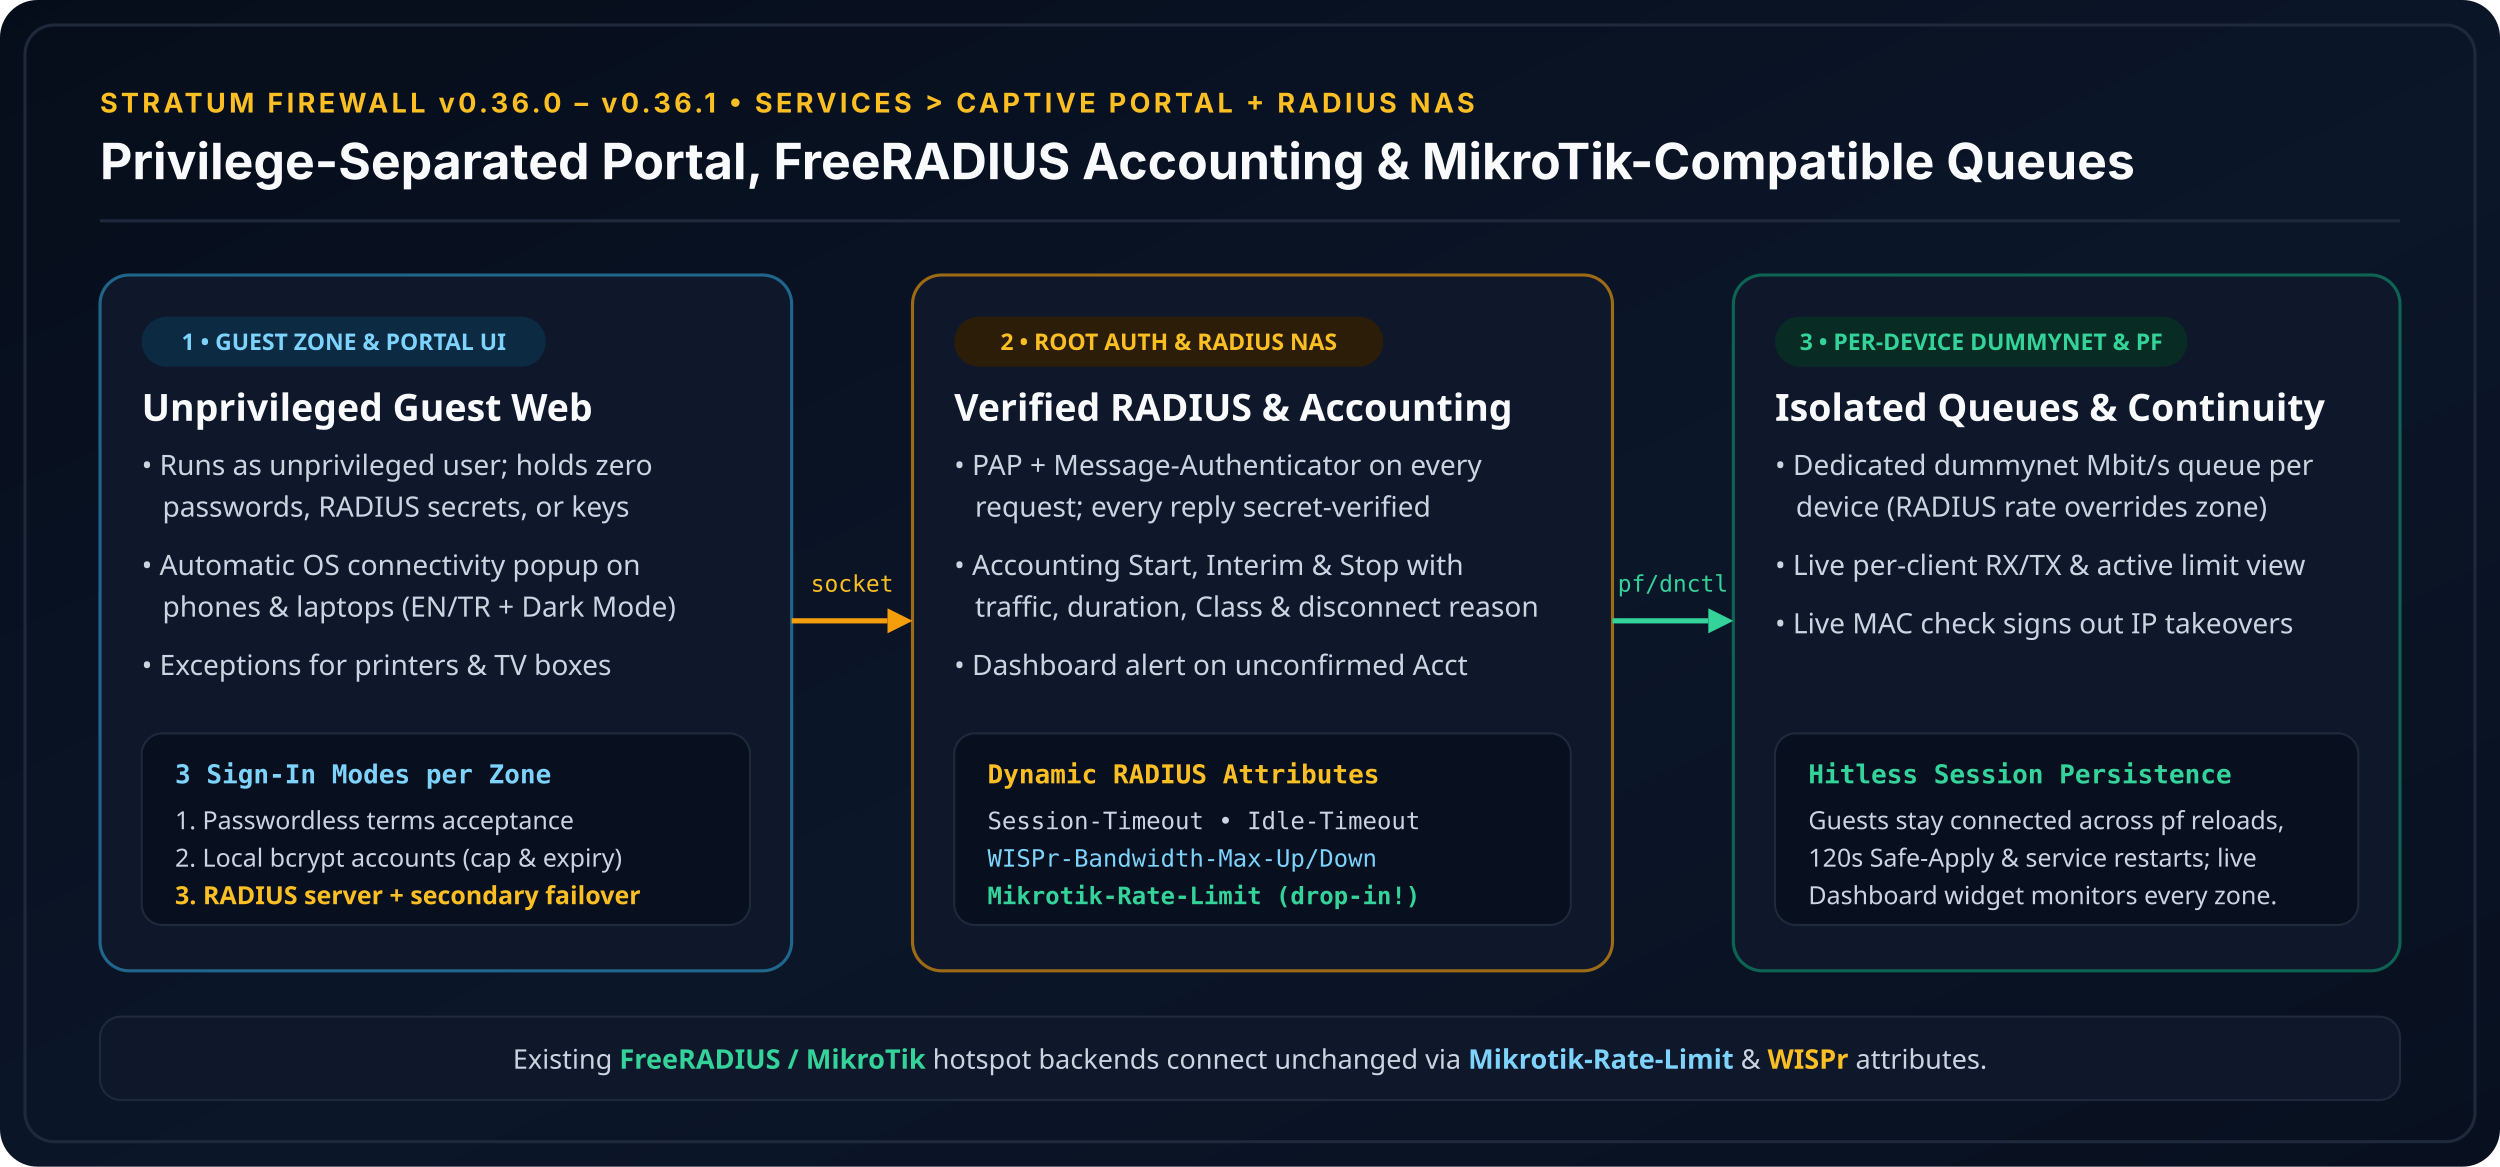
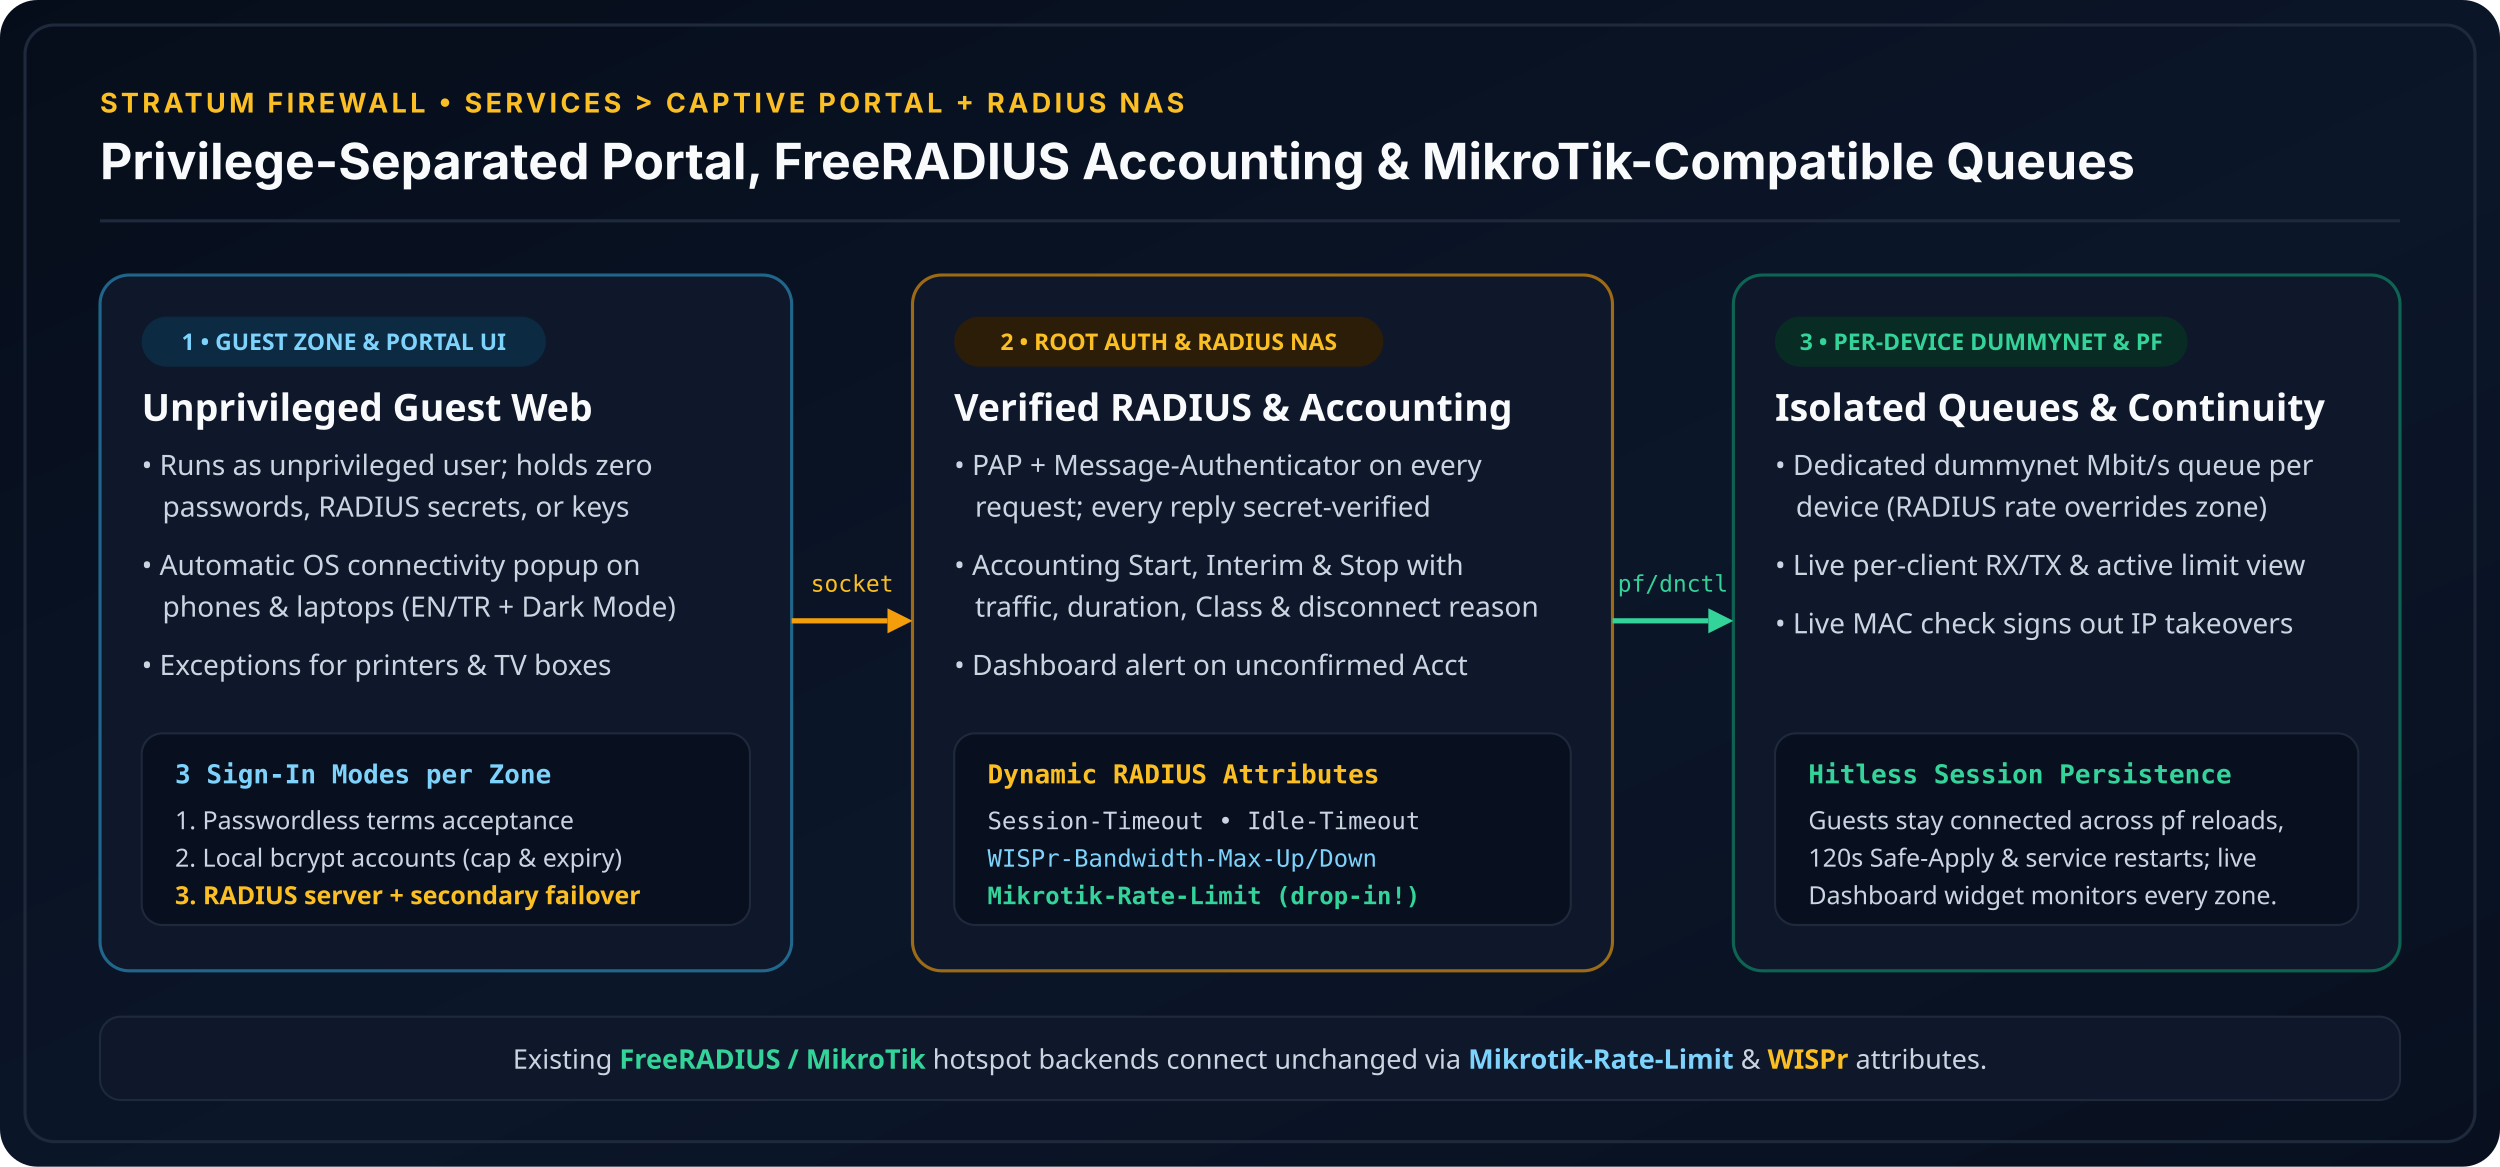
- <svg xmlns="http://www.w3.org/2000/svg" viewBox="0 0 1200 560" width="1200" height="560" role="img" aria-label="Stratum Firewall v0.36.1 Captive Portal, RADIUS Accounting, and Per-Device dummynet Architecture">
+ <svg xmlns="http://www.w3.org/2000/svg" viewBox="0 0 1200 560" width="1200" height="560" role="img" aria-label="Stratum Firewall Captive Portal, RADIUS Accounting, and Per-Device dummynet Architecture">
  <defs>
    <linearGradient id="bgGrad" x1="0%" y1="0%" x2="100%" y2="100%">
      <stop offset="0%" stop-color="#060d1a" />
      <stop offset="55%" stop-color="#0b1629" />
      <stop offset="100%" stop-color="#08101f" />
    </linearGradient>
  </defs>
  <rect width="1200" height="560" rx="18" fill="url(#bgGrad)" />
  <rect x="12" y="12" width="1176" height="536" rx="14" fill="none" stroke="#1e293b" stroke-width="1.5" />
-   <text x="48" y="54" fill="#fbbf24" font-family="system-ui, -apple-system, sans-serif" font-size="13" font-weight="700" letter-spacing="1.6">STRATUM FIREWALL v0.36.0 – v0.36.1 • SERVICES &gt; CAPTIVE PORTAL + RADIUS NAS</text>
+   <text x="48" y="54" fill="#fbbf24" font-family="system-ui, -apple-system, sans-serif" font-size="13" font-weight="700" letter-spacing="1.6">STRATUM FIREWALL • SERVICES &gt; CAPTIVE PORTAL + RADIUS NAS</text>
  <text x="48" y="86" fill="#f8fafc" font-family="system-ui, -apple-system, sans-serif" font-size="24" font-weight="700">Privilege-Separated Portal, FreeRADIUS Accounting &amp; MikroTik-Compatible Queues</text>
  <line x1="48" y1="106" x2="1152" y2="106" stroke="#1e293b" stroke-width="1.5" />
  <rect x="48" y="132" width="332" height="334" rx="14" fill="#0f172a" stroke="#38bdf8" stroke-opacity="0.48" stroke-width="1.5" />
  <rect x="68" y="152" width="194" height="24" rx="12" fill="#0c2a42" />
  <text x="165" y="168" text-anchor="middle" fill="#7dd3fc" font-family="system-ui, sans-serif" font-size="11" font-weight="700">1 • GUEST ZONE &amp; PORTAL UI</text>
  <text x="68" y="202" fill="#f8fafc" font-family="system-ui, sans-serif" font-size="18" font-weight="700">Unprivileged Guest Web</text>
  <text x="68" y="228" fill="#cbd5e1" font-family="system-ui, sans-serif" font-size="13.5">• Runs as unprivileged user; holds zero</text>
  <text x="78" y="248" fill="#cbd5e1" font-family="system-ui, sans-serif" font-size="13.5">passwords, RADIUS secrets, or keys</text>
  <text x="68" y="276" fill="#cbd5e1" font-family="system-ui, sans-serif" font-size="13.5">• Automatic OS connectivity popup on</text>
  <text x="78" y="296" fill="#cbd5e1" font-family="system-ui, sans-serif" font-size="13.5">phones &amp; laptops (EN/TR + Dark Mode)</text>
  <text x="68" y="324" fill="#cbd5e1" font-family="system-ui, sans-serif" font-size="13.5">• Exceptions for printers &amp; TV boxes</text>
  <rect x="68" y="352" width="292" height="92" rx="10" fill="#08101f" stroke="#1e293b" />
  <text x="84" y="376" fill="#7dd3fc" font-family="monospace" font-size="12.5" font-weight="700">3 Sign-In Modes per Zone</text>
  <text x="84" y="398" fill="#cbd5e1" font-family="system-ui, sans-serif" font-size="12">1. Passwordless terms acceptance</text>
  <text x="84" y="416" fill="#cbd5e1" font-family="system-ui, sans-serif" font-size="12">2. Local bcrypt accounts (cap &amp; expiry)</text>
  <text x="84" y="434" fill="#fbbf24" font-family="system-ui, sans-serif" font-size="12" font-weight="700">3. RADIUS server + secondary failover</text>
  <line x1="380" y1="298" x2="426" y2="298" stroke="#f59e0b" stroke-width="2.5" />
  <polygon points="426,292 438,298 426,304" fill="#f59e0b" />
  <text x="409" y="284" text-anchor="middle" fill="#fbbf24" font-family="monospace" font-size="11">socket</text>
  <rect x="438" y="132" width="336" height="334" rx="14" fill="#0f172a" stroke="#f59e0b" stroke-opacity="0.62" stroke-width="1.5" />
  <rect x="458" y="152" width="206" height="24" rx="12" fill="#2b1d07" />
  <text x="561" y="168" text-anchor="middle" fill="#fbbf24" font-family="system-ui, sans-serif" font-size="11" font-weight="700">2 • ROOT AUTH &amp; RADIUS NAS</text>
  <text x="458" y="202" fill="#f8fafc" font-family="system-ui, sans-serif" font-size="18" font-weight="700">Verified RADIUS &amp; Accounting</text>
  <text x="458" y="228" fill="#cbd5e1" font-family="system-ui, sans-serif" font-size="13.5">• PAP + Message-Authenticator on every</text>
  <text x="468" y="248" fill="#cbd5e1" font-family="system-ui, sans-serif" font-size="13.5">request; every reply secret-verified</text>
  <text x="458" y="276" fill="#cbd5e1" font-family="system-ui, sans-serif" font-size="13.5">• Accounting Start, Interim &amp; Stop with</text>
  <text x="468" y="296" fill="#cbd5e1" font-family="system-ui, sans-serif" font-size="13.5">traffic, duration, Class &amp; disconnect reason</text>
  <text x="458" y="324" fill="#cbd5e1" font-family="system-ui, sans-serif" font-size="13.5">• Dashboard alert on unconfirmed Acct</text>
  <rect x="458" y="352" width="296" height="92" rx="10" fill="#08101f" stroke="#1e293b" />
  <text x="474" y="376" fill="#fbbf24" font-family="monospace" font-size="12.5" font-weight="700">Dynamic RADIUS Attributes</text>
  <text x="474" y="398" fill="#cbd5e1" font-family="monospace" font-size="11.5">Session-Timeout • Idle-Timeout</text>
  <text x="474" y="416" fill="#7dd3fc" font-family="monospace" font-size="11.5">WISPr-Bandwidth-Max-Up/Down</text>
  <text x="474" y="434" fill="#34d399" font-family="monospace" font-size="11.5" font-weight="700">Mikrotik-Rate-Limit (drop-in!)</text>
  <line x1="774" y1="298" x2="820" y2="298" stroke="#34d399" stroke-width="2.5" />
  <polygon points="820,292 832,298 820,304" fill="#34d399" />
  <text x="803" y="284" text-anchor="middle" fill="#34d399" font-family="monospace" font-size="11">pf/dnctl</text>
  <rect x="832" y="132" width="320" height="334" rx="14" fill="#0f172a" stroke="#10b981" stroke-opacity="0.48" stroke-width="1.5" />
  <rect x="852" y="152" width="198" height="24" rx="12" fill="#082c24" />
  <text x="951" y="168" text-anchor="middle" fill="#34d399" font-family="system-ui, sans-serif" font-size="11" font-weight="700">3 • PER-DEVICE DUMMYNET &amp; PF</text>
  <text x="852" y="202" fill="#f8fafc" font-family="system-ui, sans-serif" font-size="18" font-weight="700">Isolated Queues &amp; Continuity</text>
  <text x="852" y="228" fill="#cbd5e1" font-family="system-ui, sans-serif" font-size="13.5">• Dedicated dummynet Mbit/s queue per</text>
  <text x="862" y="248" fill="#cbd5e1" font-family="system-ui, sans-serif" font-size="13.5">device (RADIUS rate overrides zone)</text>
  <text x="852" y="276" fill="#cbd5e1" font-family="system-ui, sans-serif" font-size="13.5">• Live per-client RX/TX &amp; active limit view</text>
  <text x="852" y="304" fill="#cbd5e1" font-family="system-ui, sans-serif" font-size="13.5">• Live MAC check signs out IP takeovers</text>
  <rect x="852" y="352" width="280" height="92" rx="10" fill="#08101f" stroke="#1e293b" />
  <text x="868" y="376" fill="#34d399" font-family="monospace" font-size="12.5" font-weight="700">Hitless Session Persistence</text>
  <text x="868" y="398" fill="#cbd5e1" font-family="system-ui, sans-serif" font-size="12">Guests stay connected across pf reloads,</text>
  <text x="868" y="416" fill="#cbd5e1" font-family="system-ui, sans-serif" font-size="12">120s Safe-Apply &amp; service restarts; live</text>
  <text x="868" y="434" fill="#cbd5e1" font-family="system-ui, sans-serif" font-size="12">Dashboard widget monitors every zone.</text>
  <rect x="48" y="488" width="1104" height="40" rx="10" fill="#0f172a" stroke="#1e293b" />
  <text x="600" y="513" text-anchor="middle" fill="#cbd5e1" font-family="system-ui, sans-serif" font-size="13">Existing <tspan fill="#34d399" font-weight="700">FreeRADIUS / MikroTik</tspan> hotspot backends connect unchanged via <tspan fill="#7dd3fc" font-weight="700">Mikrotik-Rate-Limit</tspan> &amp; <tspan fill="#fbbf24" font-weight="700">WISPr</tspan> attributes.</text>
</svg>
